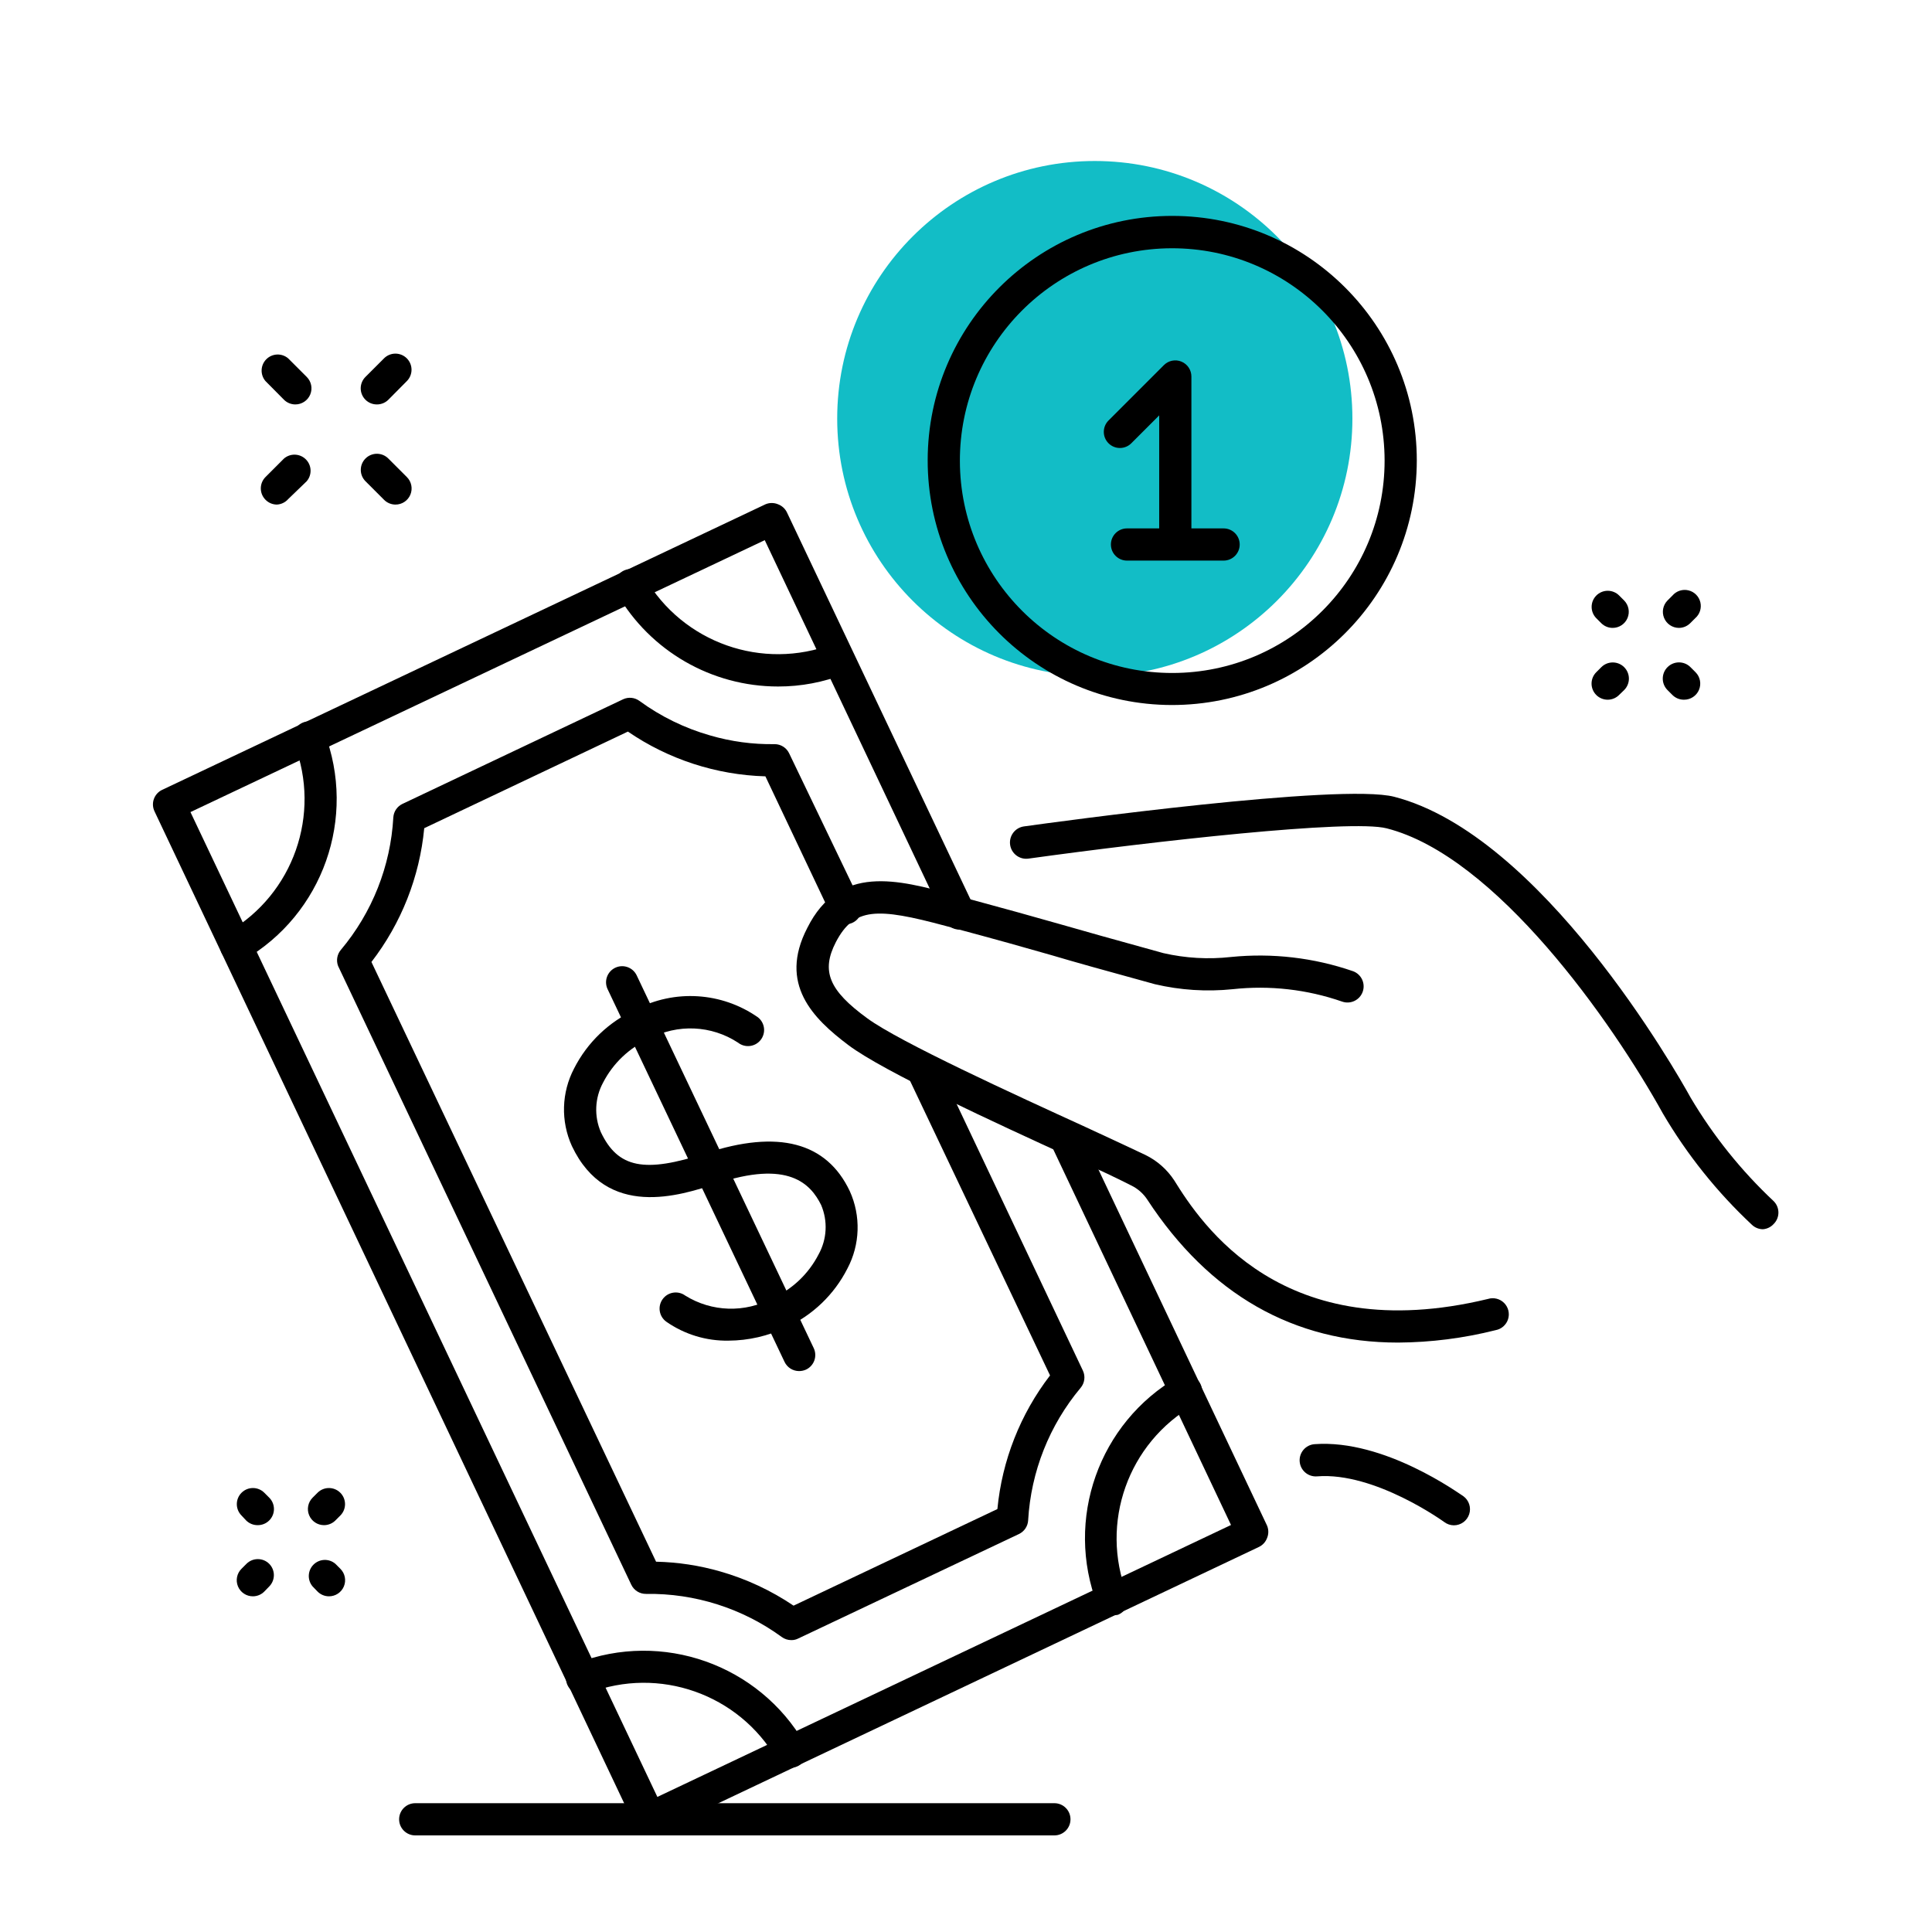
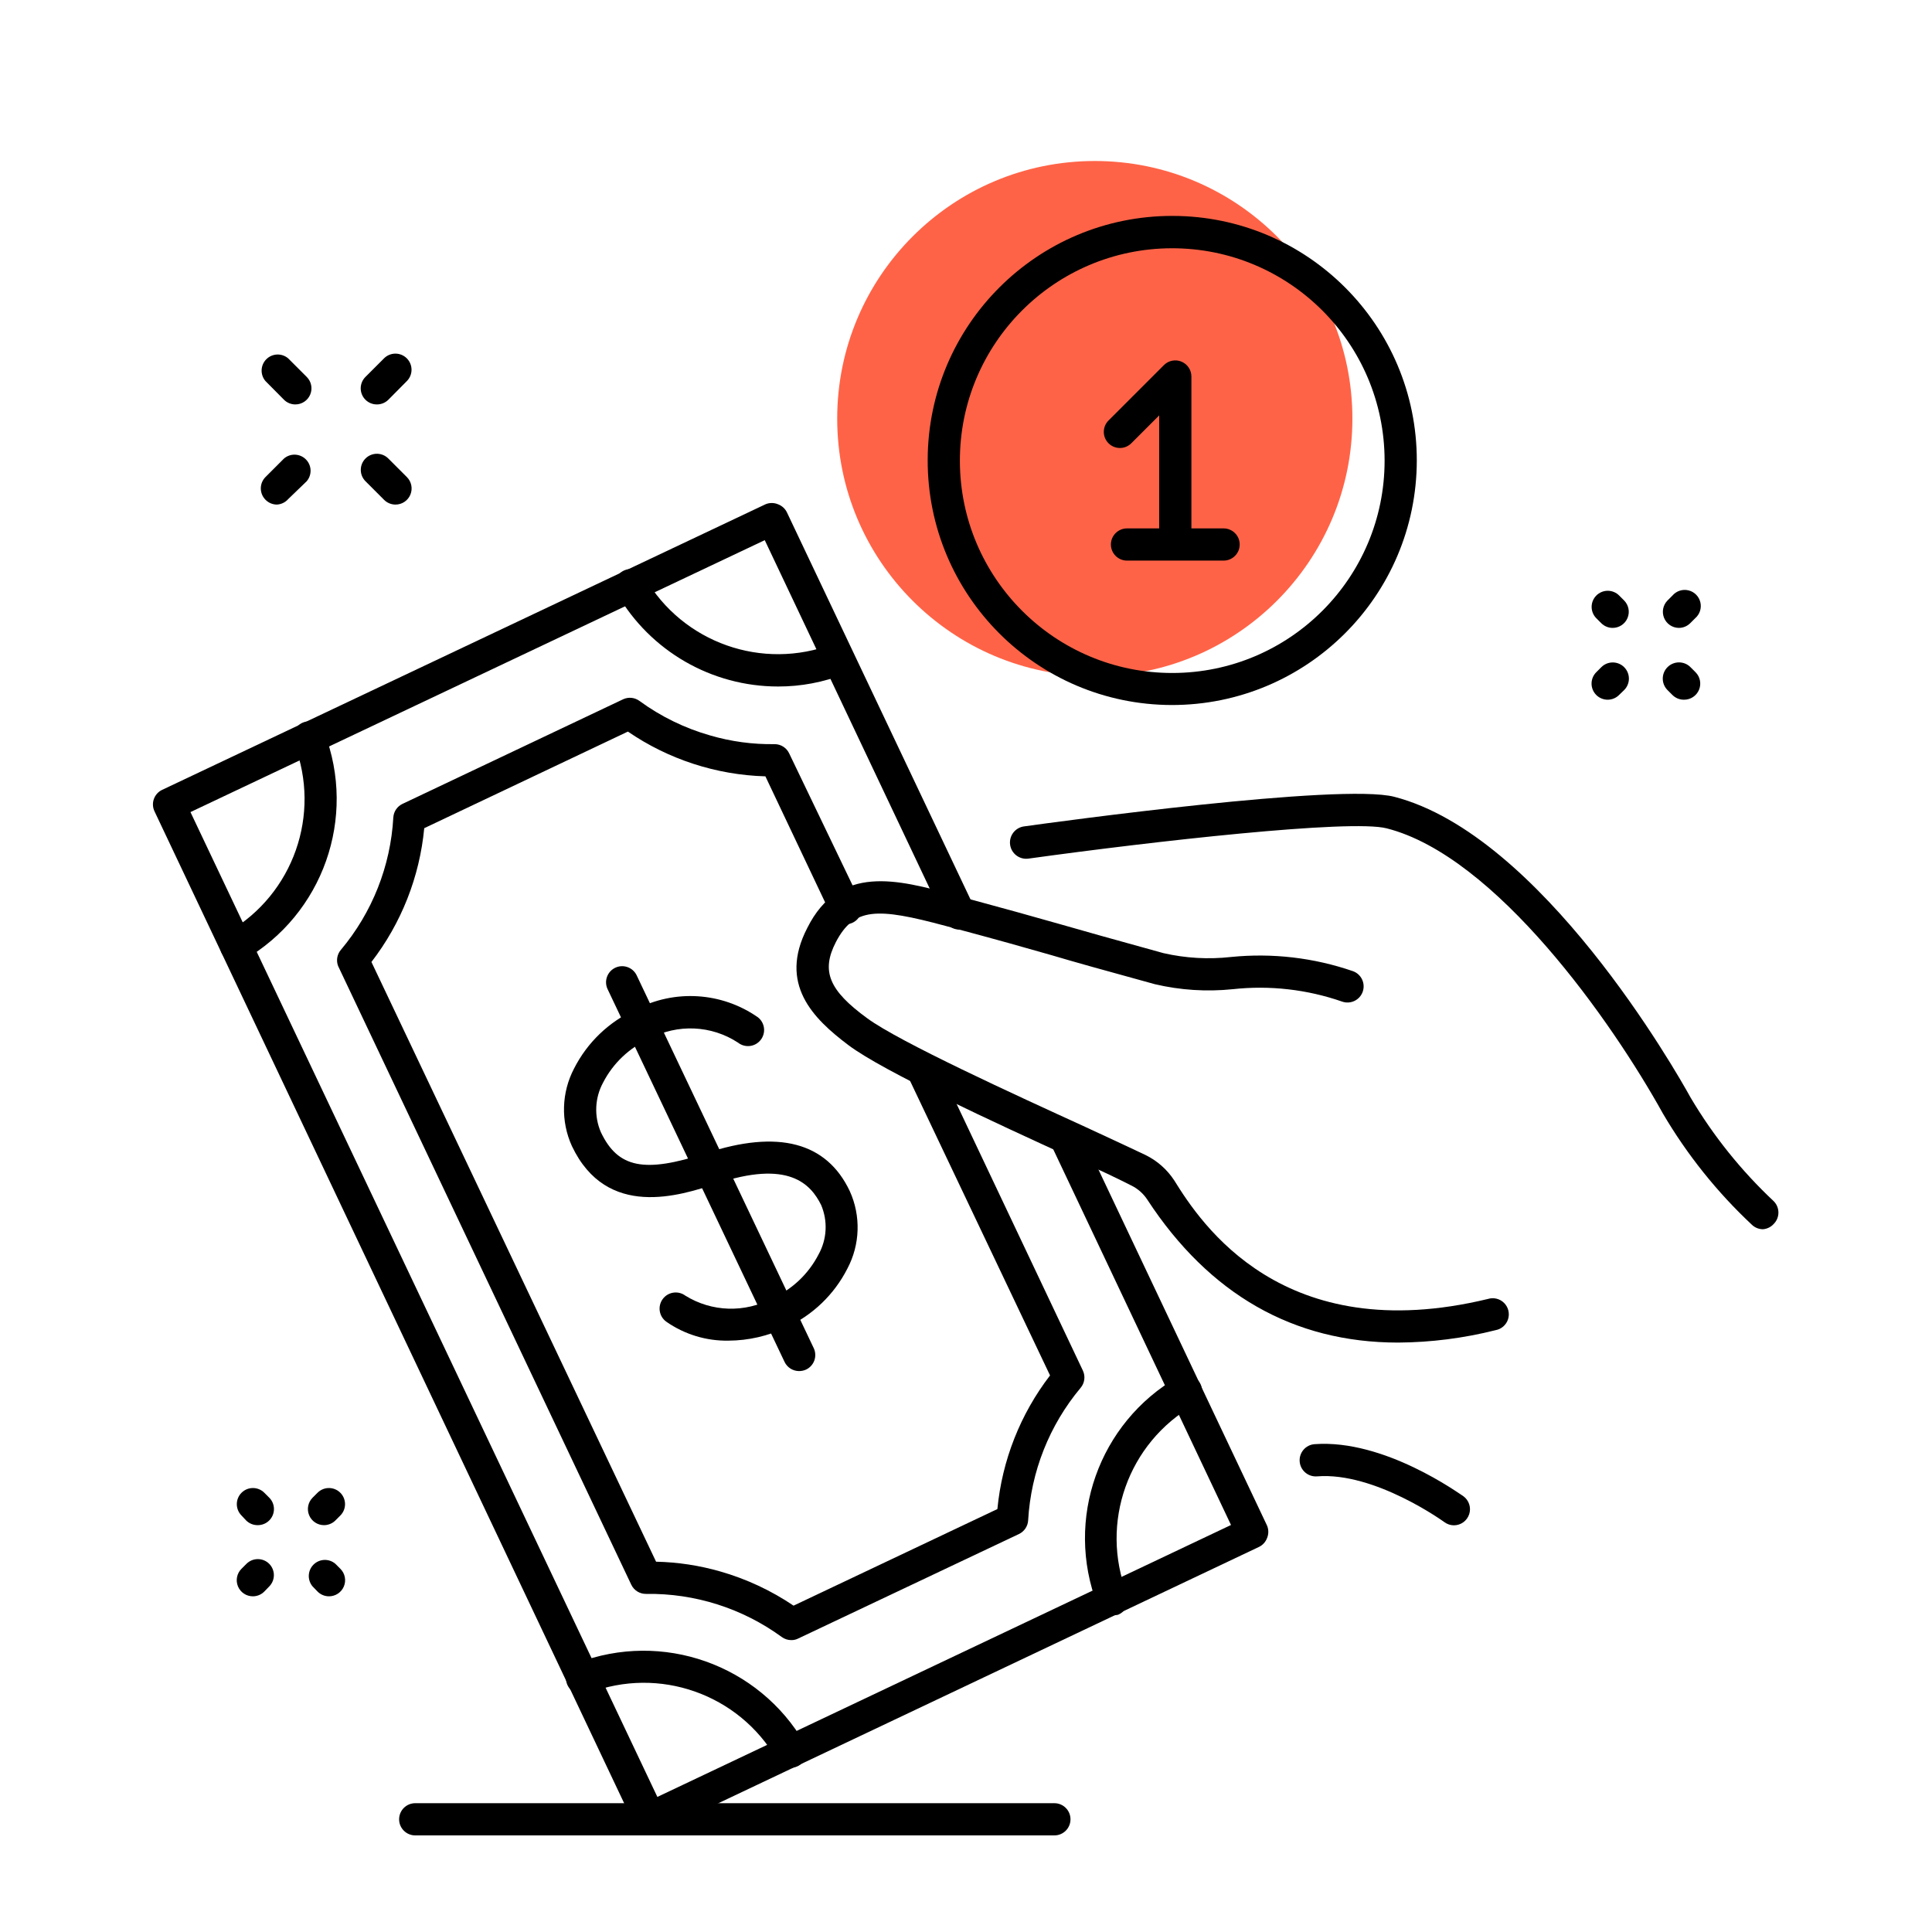
<svg xmlns="http://www.w3.org/2000/svg" viewBox="0 0 120 120">
-   <circle cx="68" cy="26" r="16" style="fill:#12bdc6" />
+   <circle cx="68" cy="26" r="16" style="fill:tomato" />
  <path d="M109.5,76.35a1,1,0,0,1-.7-.29,30.89,30.89,0,0,1-5.51-6.89c-3.19-5.76-10.4-16-17.16-17.72-2.25-.58-14.54.81-22.25,1.88a1,1,0,1,1-.28-2c2-.28,19.67-2.7,23-1.84,9.13,2.36,17.48,17,18.41,18.69a29.29,29.29,0,0,0,5.16,6.43,1,1,0,0,1,0,1.41A1,1,0,0,1,109.5,76.35Z" />
  <path d="M86.84,83.39c-6.5,0-11.73-3-15.58-8.88a2.5,2.5,0,0,0-1-.88c-.69-.35-2-1-3.7-1.72-4.65-2.13-11.68-5.35-13.87-7s-4.35-3.79-2.55-7.27c2-4,5.64-3,9.11-2.06s4.93,1.35,6.62,1.83c1.46.42,3.09.88,6.39,1.79a12.55,12.55,0,0,0,4.2.24,17.76,17.76,0,0,1,7.57.88,1,1,0,0,1-.67,1.89,15.56,15.56,0,0,0-6.79-.77,14.6,14.6,0,0,1-4.84-.31c-3.31-.91-5-1.38-6.41-1.8-1.68-.48-3.11-.89-6.59-1.82-4.27-1.15-5.68-1.15-6.81,1-.93,1.8-.44,3,1.95,4.74,2,1.47,9.22,4.77,13.53,6.74,1.68.77,3,1.4,3.75,1.75a4.5,4.5,0,0,1,1.78,1.57C74.6,76,79.67,83.76,92.42,80.68a1,1,0,1,1,.47,1.94A25.4,25.4,0,0,1,86.84,83.39Z" />
  <path d="M90.3,94.74a1,1,0,0,1-.59-.2S85.4,91.41,81.8,91.7a1,1,0,0,1-.15-2c4.35-.32,9,3.09,9.24,3.23a1,1,0,0,1-.59,1.81Z" />
  <path d="M40.32,113.94a1,1,0,0,1-.91-.58L9.6,50.4a1,1,0,0,1,.47-1.34L47.55,31.32a1,1,0,0,1,.77,0,1,1,0,0,1,.56.51L60.5,56.33a1,1,0,0,1-1.81.85L47.5,33.55,11.83,50.44l29,61.17L76.46,94.72,65.26,71.05a1,1,0,1,1,1.81-.85L78.7,94.76a1,1,0,0,1,0,.77,1,1,0,0,1-.52.56L40.74,113.84A.9.9,0,0,1,40.32,113.94Z" />
  <path d="M45.25,83.27a6.55,6.55,0,0,1-3.87-1.18,1,1,0,0,1,1.18-1.62,5.39,5.39,0,0,0,5.41.17,6,6,0,0,0,2.87-2.72A3.5,3.5,0,0,0,51,74.84C50.36,73.56,49,72,44.46,73.53c-2.2.72-6.77,2.23-8.94-2.35a5.49,5.49,0,0,1,.14-4.82,8,8,0,0,1,3.81-3.65,7.32,7.32,0,0,1,7.61.48,1,1,0,0,1,.16,1.41,1,1,0,0,1-1.4.16,5.39,5.39,0,0,0-5.51-.24,6,6,0,0,0-2.87,2.72,3.53,3.53,0,0,0-.14,3.08c1.06,2.23,2.7,2.56,6.52,1.31,4.49-1.48,7.5-.69,8.94,2.35a5.46,5.46,0,0,1-.15,4.82,8,8,0,0,1-3.81,3.65A8.37,8.37,0,0,1,45.25,83.27Z" />
  <path d="M49.63,85.16a1,1,0,0,1-.9-.57l-11-23.17a1,1,0,0,1,1.81-.85l11,23.16a1,1,0,0,1-.48,1.34A1.07,1.07,0,0,1,49.63,85.16Z" />
  <path d="M49.15,101.87a1,1,0,0,1-.59-.19A13.94,13.94,0,0,0,40.13,99a1,1,0,0,1-.92-.57L21,60A1,1,0,0,1,21.17,59a14,14,0,0,0,3.26-8.23,1,1,0,0,1,.57-.84l13.71-6.5a1,1,0,0,1,1,.1,13.86,13.86,0,0,0,4.4,2.15,13.49,13.49,0,0,0,4,.54,1,1,0,0,1,.91.58L53.44,56a1,1,0,0,1-1.81.85l-4.09-8.63A15.93,15.93,0,0,1,39,45.44l-12.65,6a16.08,16.08,0,0,1-3.28,8.31L40.75,97a15.64,15.64,0,0,1,4,.61,16,16,0,0,1,4.54,2.12l12.66-6a16.15,16.15,0,0,1,3.27-8.3L56.39,66.85A1,1,0,0,1,58.2,66l9.06,19.13a1,1,0,0,1-.14,1.07,14.08,14.08,0,0,0-3.26,8.23,1,1,0,0,1-.57.85l-13.71,6.49A.91.91,0,0,1,49.15,101.87Z" />
  <path d="M49.11,109.77a1,1,0,0,1-.87-.5,9.54,9.54,0,0,0-11.68-4.11,1,1,0,1,1-.73-1.86,11.56,11.56,0,0,1,14.15,5,1,1,0,0,1-.87,1.5Z" />
  <path d="M14.66,59.76a1,1,0,0,1-.86-.5,1,1,0,0,1,.37-1.37,9.55,9.55,0,0,0,4.11-11.68,1,1,0,1,1,1.86-.73,11.55,11.55,0,0,1-5,14.15A1,1,0,0,1,14.66,59.76Z" />
  <path d="M69.09,100.32a1,1,0,0,1-.93-.64,11.56,11.56,0,0,1,5-14.15,1,1,0,1,1,1,1.74A9.54,9.54,0,0,0,70,99a1,1,0,0,1-.57,1.3A1.15,1.15,0,0,1,69.09,100.32Z" />
  <path d="M48.33,42.64a11.56,11.56,0,0,1-10-5.76,1,1,0,1,1,1.73-1A9.56,9.56,0,0,0,51.74,40a1,1,0,0,1,.72,1.86A11.21,11.21,0,0,1,48.33,42.64Z" />
  <path d="M72.77,43.79A15.19,15.19,0,1,1,88,28.6,15.21,15.21,0,0,1,72.77,43.79Zm0-28.37A13.19,13.19,0,1,0,86,28.6,13.2,13.2,0,0,0,72.77,15.42Z" />
  <path d="M73,34.57a1,1,0,0,1-1-1V25.8l-1.73,1.73a1,1,0,0,1-1.42,0,1,1,0,0,1,0-1.41l3.44-3.44a1,1,0,0,1,1.09-.22,1,1,0,0,1,.62.93V33.57A1,1,0,0,1,73,34.57Z" />
  <path d="M76,34.82H70a1,1,0,0,1,0-2h6a1,1,0,0,1,0,2Z" />
  <path d="M17.19,31.34a1,1,0,0,1-.7-.3,1,1,0,0,1,0-1.41l1.15-1.15a1,1,0,0,1,1.41,1.41L17.9,31A1,1,0,0,1,17.19,31.34Z" />
  <path d="M23.41,25.12a1,1,0,0,1-.71-.29,1,1,0,0,1,0-1.42l1.15-1.15a1,1,0,0,1,1.42,0,1,1,0,0,1,0,1.41l-1.15,1.16A1,1,0,0,1,23.41,25.12Z" />
  <path d="M24.56,31.34a1,1,0,0,1-.71-.3L22.7,29.89a1,1,0,0,1,0-1.41,1,1,0,0,1,1.42,0l1.15,1.15a1,1,0,0,1-.71,1.71Z" />
  <path d="M18.34,25.12a1,1,0,0,1-.7-.29l-1.15-1.16a1,1,0,0,1,1.41-1.41l1.15,1.15a1,1,0,0,1-.71,1.71Z" />
  <path d="M100.17,39a1,1,0,0,1-.71-.29l-.31-.31a1,1,0,0,1,0-1.41,1,1,0,0,1,1.42,0l.31.31a1,1,0,0,1-.71,1.7Z" />
  <path d="M104.58,43.46a1,1,0,0,1-.7-.29l-.31-.31A1,1,0,1,1,105,41.44l.31.31a1,1,0,0,1-.71,1.71Z" />
  <path d="M99.86,43.46a1,1,0,0,1-.71-.29,1,1,0,0,1,0-1.42l.31-.31a1,1,0,0,1,1.42,1.42l-.31.3A1,1,0,0,1,99.86,43.46Z" />
  <path d="M104.27,39a1,1,0,0,1-.7-1.7l.31-.31a1,1,0,1,1,1.41,1.41l-.31.31A1,1,0,0,1,104.27,39Z" />
  <path d="M16,94.73a1,1,0,0,1-.71-.29L15,94.13a1,1,0,1,1,1.42-1.41l.3.3a1,1,0,0,1,0,1.42A1,1,0,0,1,16,94.73Z" />
  <path d="M20.43,99.15a1,1,0,0,1-.71-.3l-.3-.31a1,1,0,0,1,1.41-1.41l.31.31a1,1,0,0,1-.71,1.71Z" />
  <path d="M15.71,99.15A1,1,0,0,1,15,97.44l.31-.31a1,1,0,0,1,1.41,0,1,1,0,0,1,0,1.41l-.3.31A1,1,0,0,1,15.71,99.15Z" />
  <path d="M20.12,94.73a1,1,0,0,1-.7-1.71l.3-.3a1,1,0,0,1,1.42,1.41l-.31.31A1,1,0,0,1,20.12,94.73Z" />
  <path d="M65.49,114H25.79a1,1,0,1,1,0-2h39.7a1,1,0,1,1,0,2Z" />
</svg>
